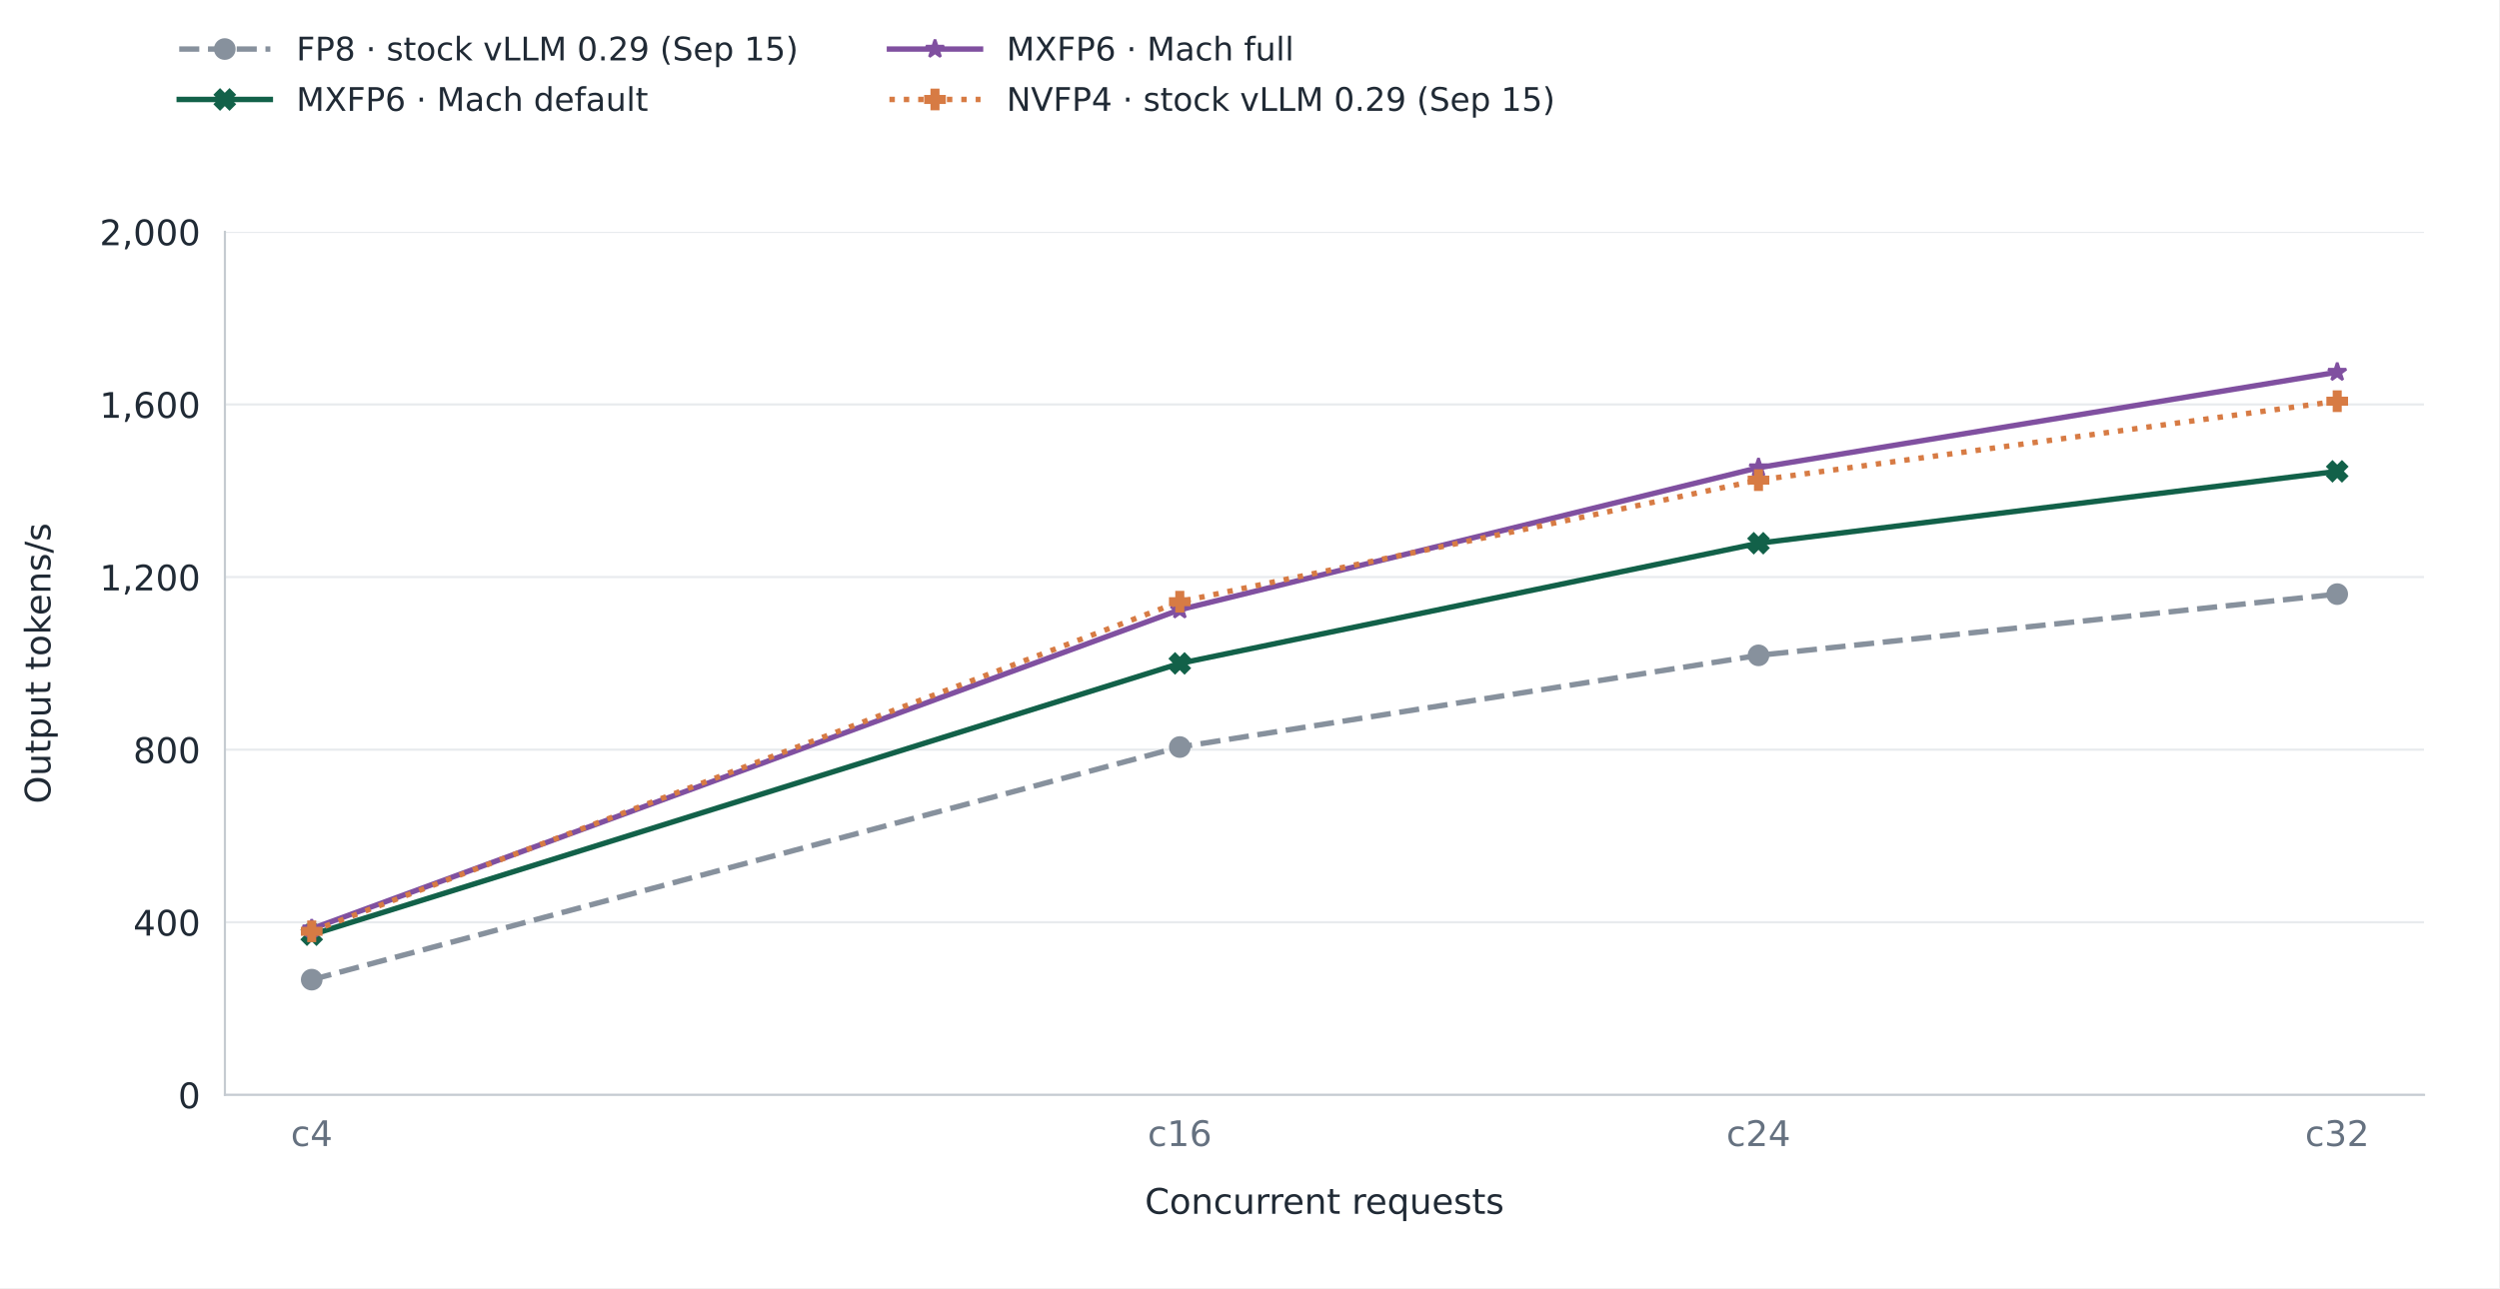
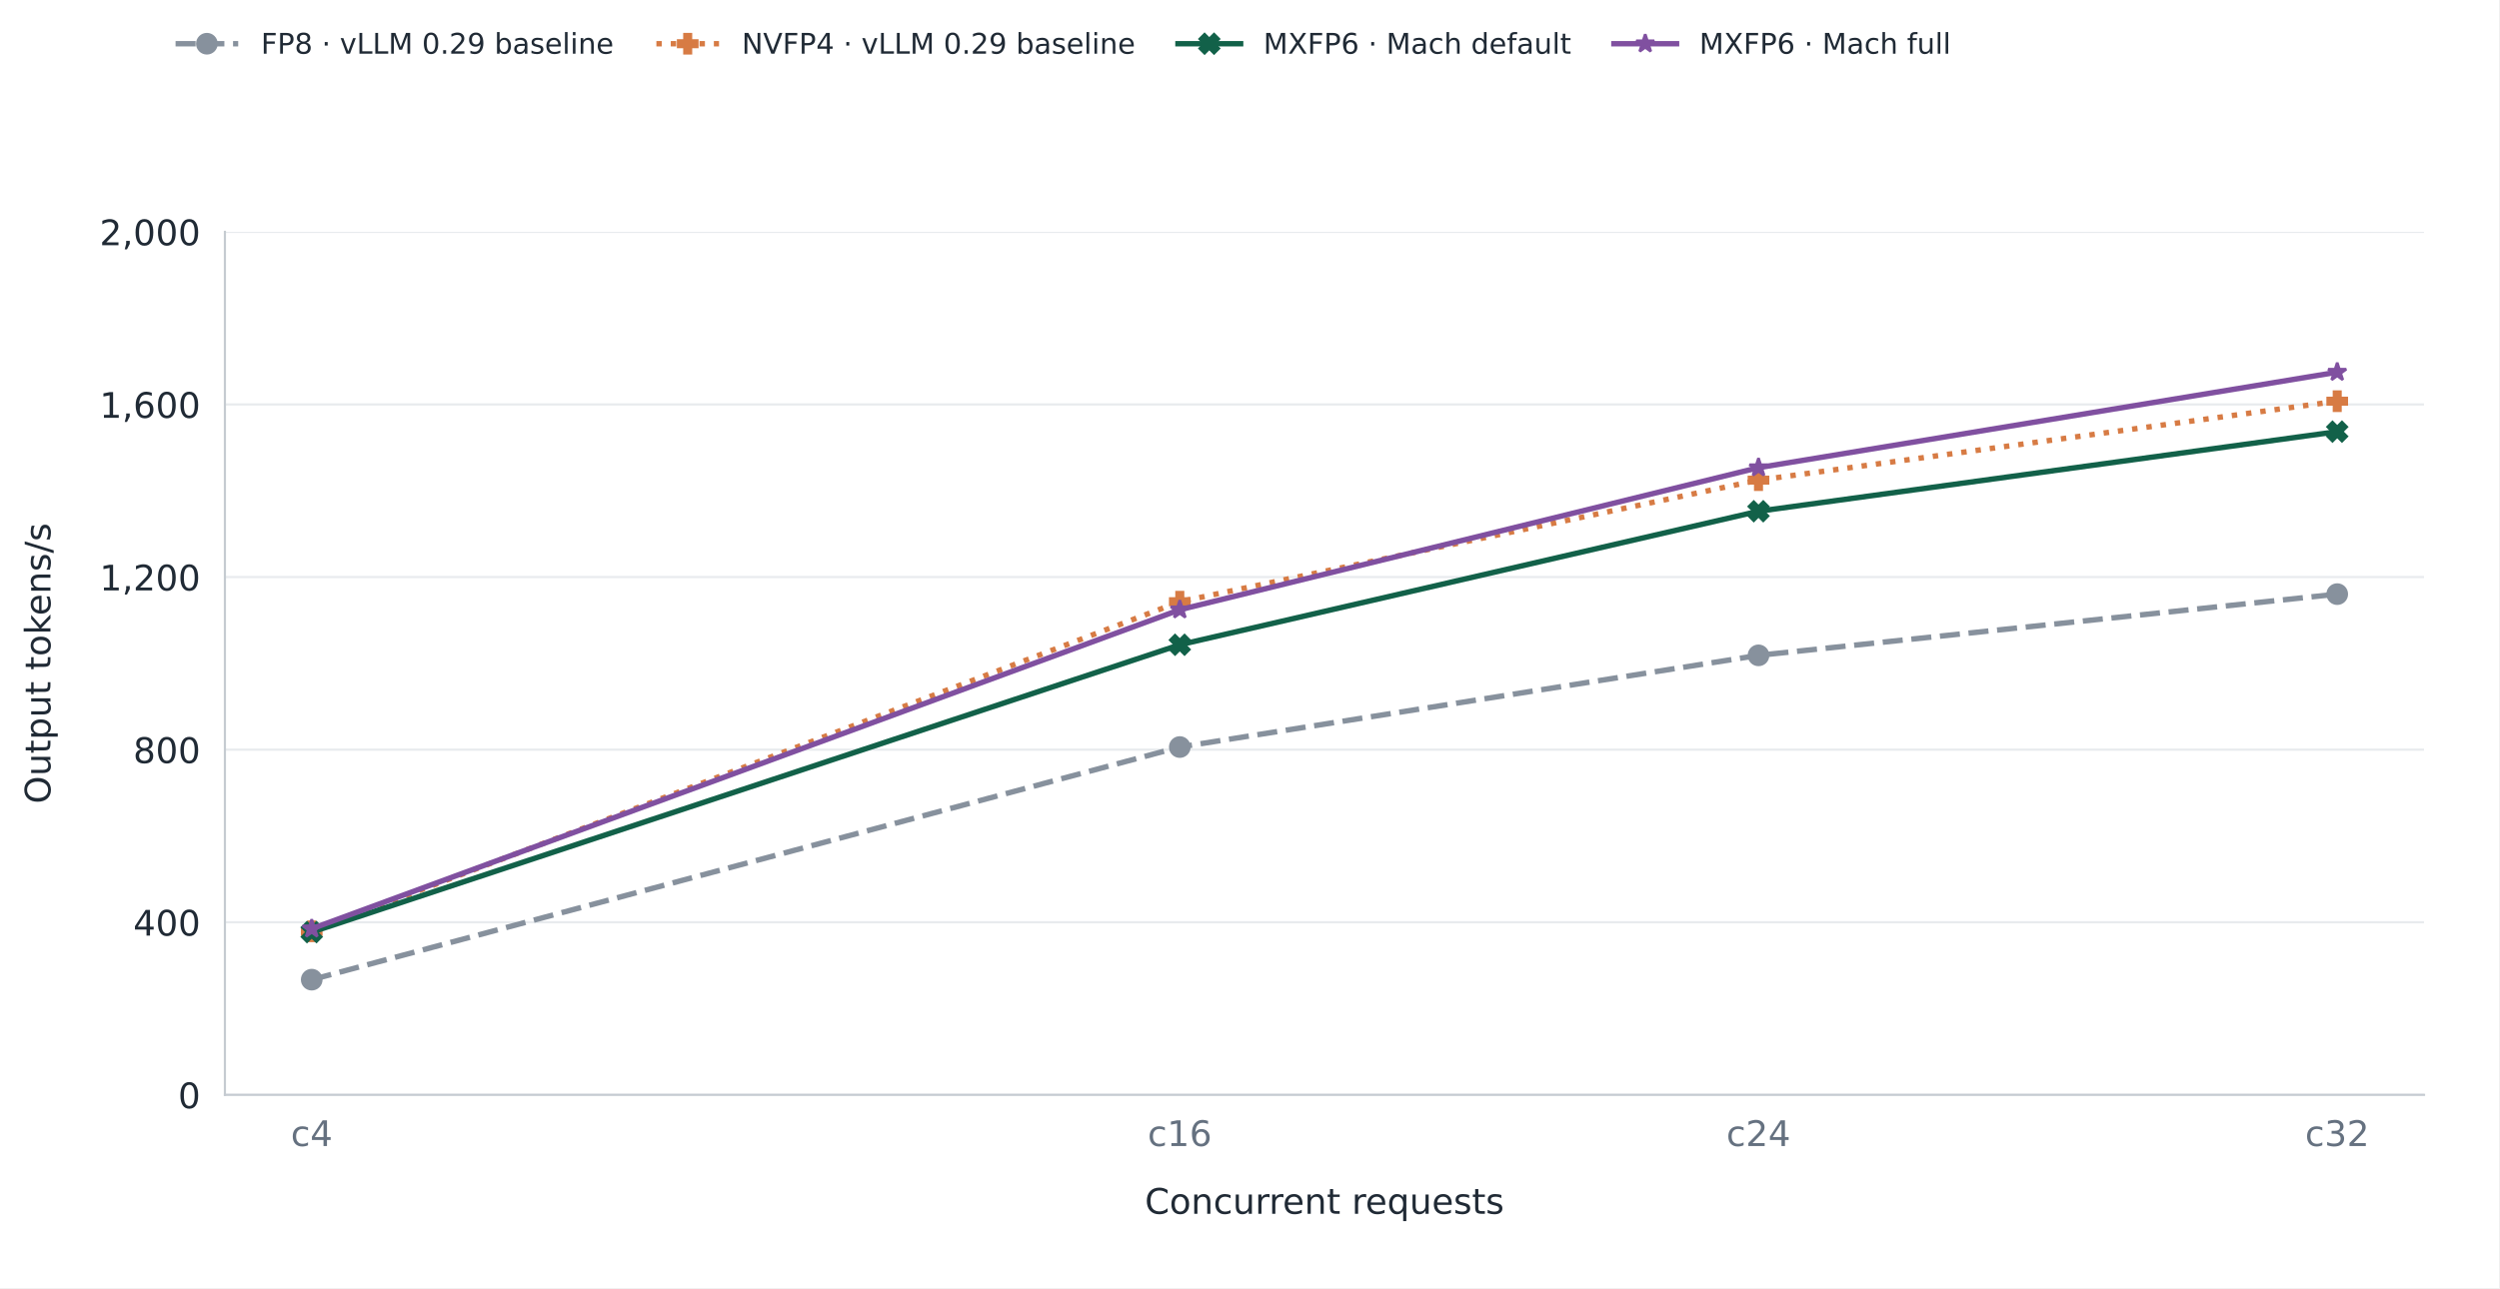
<svg xmlns="http://www.w3.org/2000/svg" xmlns:xlink="http://www.w3.org/1999/xlink" width="921.6pt" height="475.2pt" viewBox="0 0 921.6 475.2" version="1.1">
  <defs>
    <style type="text/css">*{stroke-linejoin: round; stroke-linecap: butt}</style>
  </defs>
  <g id="figure_1">
    <g id="patch_1">
      <path d="M 0 475.2 L 921.6 475.2 L 921.6 0 L 0 0 z " style="fill: #ffffff" />
    </g>
    <g id="axes_1">
      <g id="patch_2">
        <path d="M 82.944 403.92 L 893.952 403.92 L 893.952 85.536 L 82.944 85.536 z " style="fill: #ffffff" />
      </g>
      <g id="matplotlib.axis_1">
        <g id="xtick_1">
          <g id="line2d_1" />
          <g id="text_1">
            <text style="font-size: 13px; font-family: 'DejaVu Sans'; text-anchor: middle; fill: #657180" x="114.957" y="422.797" transform="rotate(-0 114.9575 422.797)">c4</text>
          </g>
        </g>
        <g id="xtick_2">
          <g id="line2d_2" />
          <g id="text_2">
            <text style="font-size: 13px; font-family: 'DejaVu Sans'; text-anchor: middle; fill: #657180" x="435.092" y="422.797" transform="rotate(-0 435.0922 422.797)">c16</text>
          </g>
        </g>
        <g id="xtick_3">
          <g id="line2d_3" />
          <g id="text_3">
            <text style="font-size: 13px; font-family: 'DejaVu Sans'; text-anchor: middle; fill: #657180" x="648.515" y="422.797" transform="rotate(-0 648.5154 422.797)">c24</text>
          </g>
        </g>
        <g id="xtick_4">
          <g id="line2d_4" />
          <g id="text_4">
            <text style="font-size: 13px; font-family: 'DejaVu Sans'; text-anchor: middle; fill: #657180" x="861.939" y="422.797" transform="rotate(-0 861.9385 422.797)">c32</text>
          </g>
        </g>
        <g id="text_5">
          <text style="font-size: 13px; font-family: 'DejaVu Sans'; text-anchor: middle; fill: #202a35" x="488.448" y="447.797" transform="rotate(-0 488.448 447.797)">Concurrent requests</text>
        </g>
      </g>
      <g id="matplotlib.axis_2">
        <g id="ytick_1">
          <g id="line2d_5">
            <path d="M 82.944 403.92 L 893.952 403.92 " clip-path="url(#p11ca47ef0e)" style="fill: none; stroke: #e8ebee; stroke-width: 0.8; stroke-linecap: square" />
          </g>
          <g id="line2d_6" />
          <g id="text_6">
            <text style="font-size: 13px; font-family: 'DejaVu Sans'; text-anchor: end; fill: #202a35" x="73.944" y="408.858" transform="rotate(-0 73.944 408.8585)">0</text>
          </g>
        </g>
        <g id="ytick_2">
          <g id="line2d_7">
            <path d="M 82.944 340.243 L 893.952 340.243 " clip-path="url(#p11ca47ef0e)" style="fill: none; stroke: #e8ebee; stroke-width: 0.8; stroke-linecap: square" />
          </g>
          <g id="line2d_8" />
          <g id="text_7">
            <text style="font-size: 13px; font-family: 'DejaVu Sans'; text-anchor: end; fill: #202a35" x="73.944" y="345.182" transform="rotate(-0 73.944 345.1817)">400</text>
          </g>
        </g>
        <g id="ytick_3">
          <g id="line2d_9">
            <path d="M 82.944 276.566 L 893.952 276.566 " clip-path="url(#p11ca47ef0e)" style="fill: none; stroke: #e8ebee; stroke-width: 0.8; stroke-linecap: square" />
          </g>
          <g id="line2d_10" />
          <g id="text_8">
            <text style="font-size: 13px; font-family: 'DejaVu Sans'; text-anchor: end; fill: #202a35" x="73.944" y="281.505" transform="rotate(-0 73.944 281.5049)">800</text>
          </g>
        </g>
        <g id="ytick_4">
          <g id="line2d_11">
            <path d="M 82.944 212.89 L 893.952 212.89 " clip-path="url(#p11ca47ef0e)" style="fill: none; stroke: #e8ebee; stroke-width: 0.8; stroke-linecap: square" />
          </g>
          <g id="line2d_12" />
          <g id="text_9">
            <text style="font-size: 13px; font-family: 'DejaVu Sans'; text-anchor: end; fill: #202a35" x="73.944" y="217.828" transform="rotate(-0 73.944 217.8281)">1,200</text>
          </g>
        </g>
        <g id="ytick_5">
          <g id="line2d_13">
            <path d="M 82.944 149.213 L 893.952 149.213 " clip-path="url(#p11ca47ef0e)" style="fill: none; stroke: #e8ebee; stroke-width: 0.8; stroke-linecap: square" />
          </g>
          <g id="line2d_14" />
          <g id="text_10">
            <text style="font-size: 13px; font-family: 'DejaVu Sans'; text-anchor: end; fill: #202a35" x="73.944" y="154.151" transform="rotate(-0 73.944 154.1513)">1,600</text>
          </g>
        </g>
        <g id="ytick_6">
          <g id="line2d_15">
            <path d="M 82.944 85.536 L 893.952 85.536 " clip-path="url(#p11ca47ef0e)" style="fill: none; stroke: #e8ebee; stroke-width: 0.8; stroke-linecap: square" />
          </g>
          <g id="line2d_16" />
          <g id="text_11">
            <text style="font-size: 13px; font-family: 'DejaVu Sans'; text-anchor: end; fill: #202a35" x="73.944" y="90.474" transform="rotate(-0 73.944 90.47448)">2,000</text>
          </g>
        </g>
        <g id="text_12">
          <text style="font-size: 13px; font-family: 'DejaVu Sans'; text-anchor: middle; fill: #202a35" x="18.604" y="244.728" transform="rotate(-90 18.60439 244.728)">Output tokens/s</text>
        </g>
      </g>
      <g id="line2d_17">
        <path d="M 114.957 361.42 L 435.092 275.602 L 648.515 241.775 L 861.939 219.188 " clip-path="url(#p11ca47ef0e)" style="fill: none; stroke-dasharray: 7.4,3.2; stroke-dashoffset: 0; stroke: #87919d; stroke-width: 2" />
        <defs>
          <path id="mc707d0224f" d="M 0 3.5 C 0.928 3.5 1.819 3.131 2.475 2.475 C 3.131 1.819 3.5 0.928 3.5 0 C 3.5 -0.928 3.131 -1.819 2.475 -2.475 C 1.819 -3.131 0.928 -3.5 0 -3.5 C -0.928 -3.5 -1.819 -3.131 -2.475 -2.475 C -3.131 -1.819 -3.5 -0.928 -3.5 0 C -3.5 0.928 -3.131 1.819 -2.475 2.475 C -1.819 3.131 -0.928 3.5 0 3.5 z " style="stroke: #87919d" />
        </defs>
        <g clip-path="url(#p11ca47ef0e)">
          <use xlink:href="#mc707d0224f" x="114.957" y="361.42" style="fill: #87919d; stroke: #87919d" />
          <use xlink:href="#mc707d0224f" x="435.092" y="275.602" style="fill: #87919d; stroke: #87919d" />
          <use xlink:href="#mc707d0224f" x="648.515" y="241.775" style="fill: #87919d; stroke: #87919d" />
          <use xlink:href="#mc707d0224f" x="861.939" y="219.188" style="fill: #87919d; stroke: #87919d" />
        </g>
      </g>
      <g id="line2d_18">
-         <path d="M 114.957 344.831 L 435.092 244.749 L 648.515 200.409 L 861.939 173.889 " clip-path="url(#p11ca47ef0e)" style="fill: none; stroke: #126149; stroke-width: 2; stroke-linecap: square" />
+         <path d="M 114.957 343.59 L 435.092 221.984 L 648.515 177.133 L 861.939 148.01 " clip-path="url(#p11ca47ef0e)" style="fill: none; stroke-dasharray: 2,3.3; stroke-dashoffset: 0; stroke: #d77b44; stroke-width: 2" />
+         <defs>
+           <path id="m49b819d6ed" d="M -1.167 3.5 L 1.167 3.5 L 1.167 1.167 L 3.5 1.167 L 3.5 -1.167 L 1.167 -1.167 L 1.167 -3.5 L -1.167 -3.5 L -1.167 -1.167 L -3.5 -1.167 L -3.5 1.167 L -1.167 1.167 z " style="stroke: #d77b44; stroke-linejoin: miter" />
+         </defs>
+         <g clip-path="url(#p11ca47ef0e)">
+           <use xlink:href="#m49b819d6ed" x="114.957" y="343.59" style="fill: #d77b44; stroke: #d77b44; stroke-linejoin: miter" />
+           <use xlink:href="#m49b819d6ed" x="435.092" y="221.984" style="fill: #d77b44; stroke: #d77b44; stroke-linejoin: miter" />
+           <use xlink:href="#m49b819d6ed" x="648.515" y="177.133" style="fill: #d77b44; stroke: #d77b44; stroke-linejoin: miter" />
+           <use xlink:href="#m49b819d6ed" x="861.939" y="148.01" style="fill: #d77b44; stroke: #d77b44; stroke-linejoin: miter" />
+         </g>
+       </g>
+       <g id="line2d_19">
+         <path d="M 114.957 343.878 L 435.092 237.871 L 648.515 188.606 L 861.939 159.241 " clip-path="url(#p11ca47ef0e)" style="fill: none; stroke: #126149; stroke-width: 2; stroke-linecap: square" />
        <defs>
          <path id="mb0ee347284" d="M -1.75 3.5 L 0 1.75 L 1.75 3.5 L 3.5 1.75 L 1.75 0 L 3.5 -1.75 L 1.75 -3.5 L 0 -1.75 L -1.75 -3.5 L -3.5 -1.75 L -1.75 0 L -3.5 1.75 z " style="stroke: #126149; stroke-linejoin: miter" />
        </defs>
        <g clip-path="url(#p11ca47ef0e)">
-           <use xlink:href="#mb0ee347284" x="114.957" y="344.831" style="fill: #126149; stroke: #126149; stroke-linejoin: miter" />
-           <use xlink:href="#mb0ee347284" x="435.092" y="244.749" style="fill: #126149; stroke: #126149; stroke-linejoin: miter" />
-           <use xlink:href="#mb0ee347284" x="648.515" y="200.409" style="fill: #126149; stroke: #126149; stroke-linejoin: miter" />
-           <use xlink:href="#mb0ee347284" x="861.939" y="173.889" style="fill: #126149; stroke: #126149; stroke-linejoin: miter" />
-         </g>
-       </g>
-       <g id="line2d_19">
+           <use xlink:href="#mb0ee347284" x="114.957" y="343.878" style="fill: #126149; stroke: #126149; stroke-linejoin: miter" />
+           <use xlink:href="#mb0ee347284" x="435.092" y="237.871" style="fill: #126149; stroke: #126149; stroke-linejoin: miter" />
+           <use xlink:href="#mb0ee347284" x="648.515" y="188.606" style="fill: #126149; stroke: #126149; stroke-linejoin: miter" />
+           <use xlink:href="#mb0ee347284" x="861.939" y="159.241" style="fill: #126149; stroke: #126149; stroke-linejoin: miter" />
+         </g>
+       </g>
+       <g id="line2d_20">
        <path d="M 114.957 342.647 L 435.092 224.945 L 648.515 172.523 L 861.939 137.301 " clip-path="url(#p11ca47ef0e)" style="fill: none; stroke: #8050a0; stroke-width: 2; stroke-linecap: square" />
        <defs>
          <path id="m8c888cec98" d="M 0 -3.5 L -0.786 -1.082 L -3.329 -1.082 L -1.271 0.413 L -2.057 2.832 L -0 1.337 L 2.057 2.832 L 1.271 0.413 L 3.329 -1.082 L 0.786 -1.082 z " style="stroke: #8050a0; stroke-linejoin: bevel" />
        </defs>
        <g clip-path="url(#p11ca47ef0e)">
          <use xlink:href="#m8c888cec98" x="114.957" y="342.647" style="fill: #8050a0; stroke: #8050a0; stroke-linejoin: bevel" />
          <use xlink:href="#m8c888cec98" x="435.092" y="224.945" style="fill: #8050a0; stroke: #8050a0; stroke-linejoin: bevel" />
          <use xlink:href="#m8c888cec98" x="648.515" y="172.523" style="fill: #8050a0; stroke: #8050a0; stroke-linejoin: bevel" />
          <use xlink:href="#m8c888cec98" x="861.939" y="137.301" style="fill: #8050a0; stroke: #8050a0; stroke-linejoin: bevel" />
        </g>
      </g>
-       <g id="line2d_20">
-         <path d="M 114.957 343.59 L 435.092 221.984 L 648.515 177.133 L 861.939 148.01 " clip-path="url(#p11ca47ef0e)" style="fill: none; stroke-dasharray: 2,3.3; stroke-dashoffset: 0; stroke: #d77b44; stroke-width: 2" />
-         <defs>
-           <path id="m49b819d6ed" d="M -1.167 3.5 L 1.167 3.5 L 1.167 1.167 L 3.5 1.167 L 3.5 -1.167 L 1.167 -1.167 L 1.167 -3.5 L -1.167 -3.5 L -1.167 -1.167 L -3.5 -1.167 L -3.5 1.167 L -1.167 1.167 z " style="stroke: #d77b44; stroke-linejoin: miter" />
-         </defs>
-         <g clip-path="url(#p11ca47ef0e)">
-           <use xlink:href="#m49b819d6ed" x="114.957" y="343.59" style="fill: #d77b44; stroke: #d77b44; stroke-linejoin: miter" />
-           <use xlink:href="#m49b819d6ed" x="435.092" y="221.984" style="fill: #d77b44; stroke: #d77b44; stroke-linejoin: miter" />
-           <use xlink:href="#m49b819d6ed" x="648.515" y="177.133" style="fill: #d77b44; stroke: #d77b44; stroke-linejoin: miter" />
-           <use xlink:href="#m49b819d6ed" x="861.939" y="148.01" style="fill: #d77b44; stroke: #d77b44; stroke-linejoin: miter" />
-         </g>
-       </g>
      <g id="patch_3">
        <path d="M 82.944 403.92 L 82.944 85.536 " style="fill: none; stroke: #c5cbd1; stroke-width: 0.8; stroke-linejoin: miter; stroke-linecap: square" />
      </g>
      <g id="patch_4">
        <path d="M 82.944 403.92 L 893.952 403.92 " style="fill: none; stroke: #c5cbd1; stroke-width: 0.8; stroke-linejoin: miter; stroke-linecap: square" />
      </g>
    </g>
    <g id="legend_1">
      <g id="line2d_21">
-         <path d="M 66.096 18.094 L 82.896 18.094 L 99.696 18.094 " style="fill: none; stroke-dasharray: 7.4,3.2; stroke-dashoffset: 0; stroke: #87919d; stroke-width: 2" />
-         <g>
-           <use xlink:href="#mc707d0224f" x="82.896" y="18.094" style="fill: #87919d; stroke: #87919d" />
+         <path d="M 64.746 16.129 L 76.296 16.129 L 87.846 16.129 " style="fill: none; stroke-dasharray: 7.4,3.2; stroke-dashoffset: 0; stroke: #87919d; stroke-width: 2" />
+         <g>
+           <use xlink:href="#mc707d0224f" x="76.296" y="16.129" style="fill: #87919d; stroke: #87919d" />
        </g>
      </g>
      <g id="text_13">
-         <text style="font-size: 12px; font-family: 'DejaVu Sans'; text-anchor: start; fill: #202a35" x="109.296" y="22.294" transform="rotate(-0 109.296 22.29413)">FP8 · stock vLLM 0.29 (Sep 15)</text>
+         <text style="font-size: 10.5px; font-family: 'DejaVu Sans'; text-anchor: start; fill: #202a35" x="96.246" y="19.804" transform="rotate(-0 96.246 19.80436)">FP8 · vLLM 0.29 baseline</text>
      </g>
      <g id="line2d_22">
-         <path d="M 66.096 36.695 L 82.896 36.695 L 99.696 36.695 " style="fill: none; stroke: #126149; stroke-width: 2; stroke-linecap: square" />
-         <g>
-           <use xlink:href="#mb0ee347284" x="82.896" y="36.695" style="fill: #126149; stroke: #126149; stroke-linejoin: miter" />
+         <path d="M 242.066 16.129 L 253.616 16.129 L 265.166 16.129 " style="fill: none; stroke-dasharray: 2,3.3; stroke-dashoffset: 0; stroke: #d77b44; stroke-width: 2" />
+         <g>
+           <use xlink:href="#m49b819d6ed" x="253.616" y="16.129" style="fill: #d77b44; stroke: #d77b44; stroke-linejoin: miter" />
        </g>
      </g>
      <g id="text_14">
-         <text style="font-size: 12px; font-family: 'DejaVu Sans'; text-anchor: start; fill: #202a35" x="109.296" y="40.895" transform="rotate(-0 109.296 40.89506)">MXFP6 · Mach default</text>
+         <text style="font-size: 10.5px; font-family: 'DejaVu Sans'; text-anchor: start; fill: #202a35" x="273.566" y="19.804" transform="rotate(-0 273.5664 19.80436)">NVFP4 · vLLM 0.29 baseline</text>
      </g>
      <g id="line2d_23">
-         <path d="M 328.011 18.094 L 344.811 18.094 L 361.611 18.094 " style="fill: none; stroke: #8050a0; stroke-width: 2; stroke-linecap: square" />
-         <g>
-           <use xlink:href="#m8c888cec98" x="344.811" y="18.094" style="fill: #8050a0; stroke: #8050a0; stroke-linejoin: bevel" />
+         <path d="M 434.425 16.129 L 445.975 16.129 L 457.525 16.129 " style="fill: none; stroke: #126149; stroke-width: 2; stroke-linecap: square" />
+         <g>
+           <use xlink:href="#mb0ee347284" x="445.975" y="16.129" style="fill: #126149; stroke: #126149; stroke-linejoin: miter" />
        </g>
      </g>
      <g id="text_15">
-         <text style="font-size: 12px; font-family: 'DejaVu Sans'; text-anchor: start; fill: #202a35" x="371.211" y="22.294" transform="rotate(-0 371.211 22.29413)">MXFP6 · Mach full</text>
+         <text style="font-size: 10.5px; font-family: 'DejaVu Sans'; text-anchor: start; fill: #202a35" x="465.925" y="19.804" transform="rotate(-0 465.9248 19.80436)">MXFP6 · Mach default</text>
      </g>
      <g id="line2d_24">
-         <path d="M 328.011 36.695 L 344.811 36.695 L 361.611 36.695 " style="fill: none; stroke-dasharray: 2,3.3; stroke-dashoffset: 0; stroke: #d77b44; stroke-width: 2" />
-         <g>
-           <use xlink:href="#m49b819d6ed" x="344.811" y="36.695" style="fill: #d77b44; stroke: #d77b44; stroke-linejoin: miter" />
+         <path d="M 595.193 16.129 L 606.743 16.129 L 618.293 16.129 " style="fill: none; stroke: #8050a0; stroke-width: 2; stroke-linecap: square" />
+         <g>
+           <use xlink:href="#m8c888cec98" x="606.743" y="16.129" style="fill: #8050a0; stroke: #8050a0; stroke-linejoin: bevel" />
        </g>
      </g>
      <g id="text_16">
-         <text style="font-size: 12px; font-family: 'DejaVu Sans'; text-anchor: start; fill: #202a35" x="371.211" y="40.895" transform="rotate(-0 371.211 40.89506)">NVFP4 · stock vLLM 0.29 (Sep 15)</text>
+         <text style="font-size: 10.5px; font-family: 'DejaVu Sans'; text-anchor: start; fill: #202a35" x="626.693" y="19.804" transform="rotate(-0 626.6929 19.80436)">MXFP6 · Mach full</text>
      </g>
    </g>
  </g>
  <defs>
    <clipPath id="p11ca47ef0e">
      <rect x="82.944" y="85.536" width="811.008" height="318.384" />
    </clipPath>
  </defs>
</svg>
